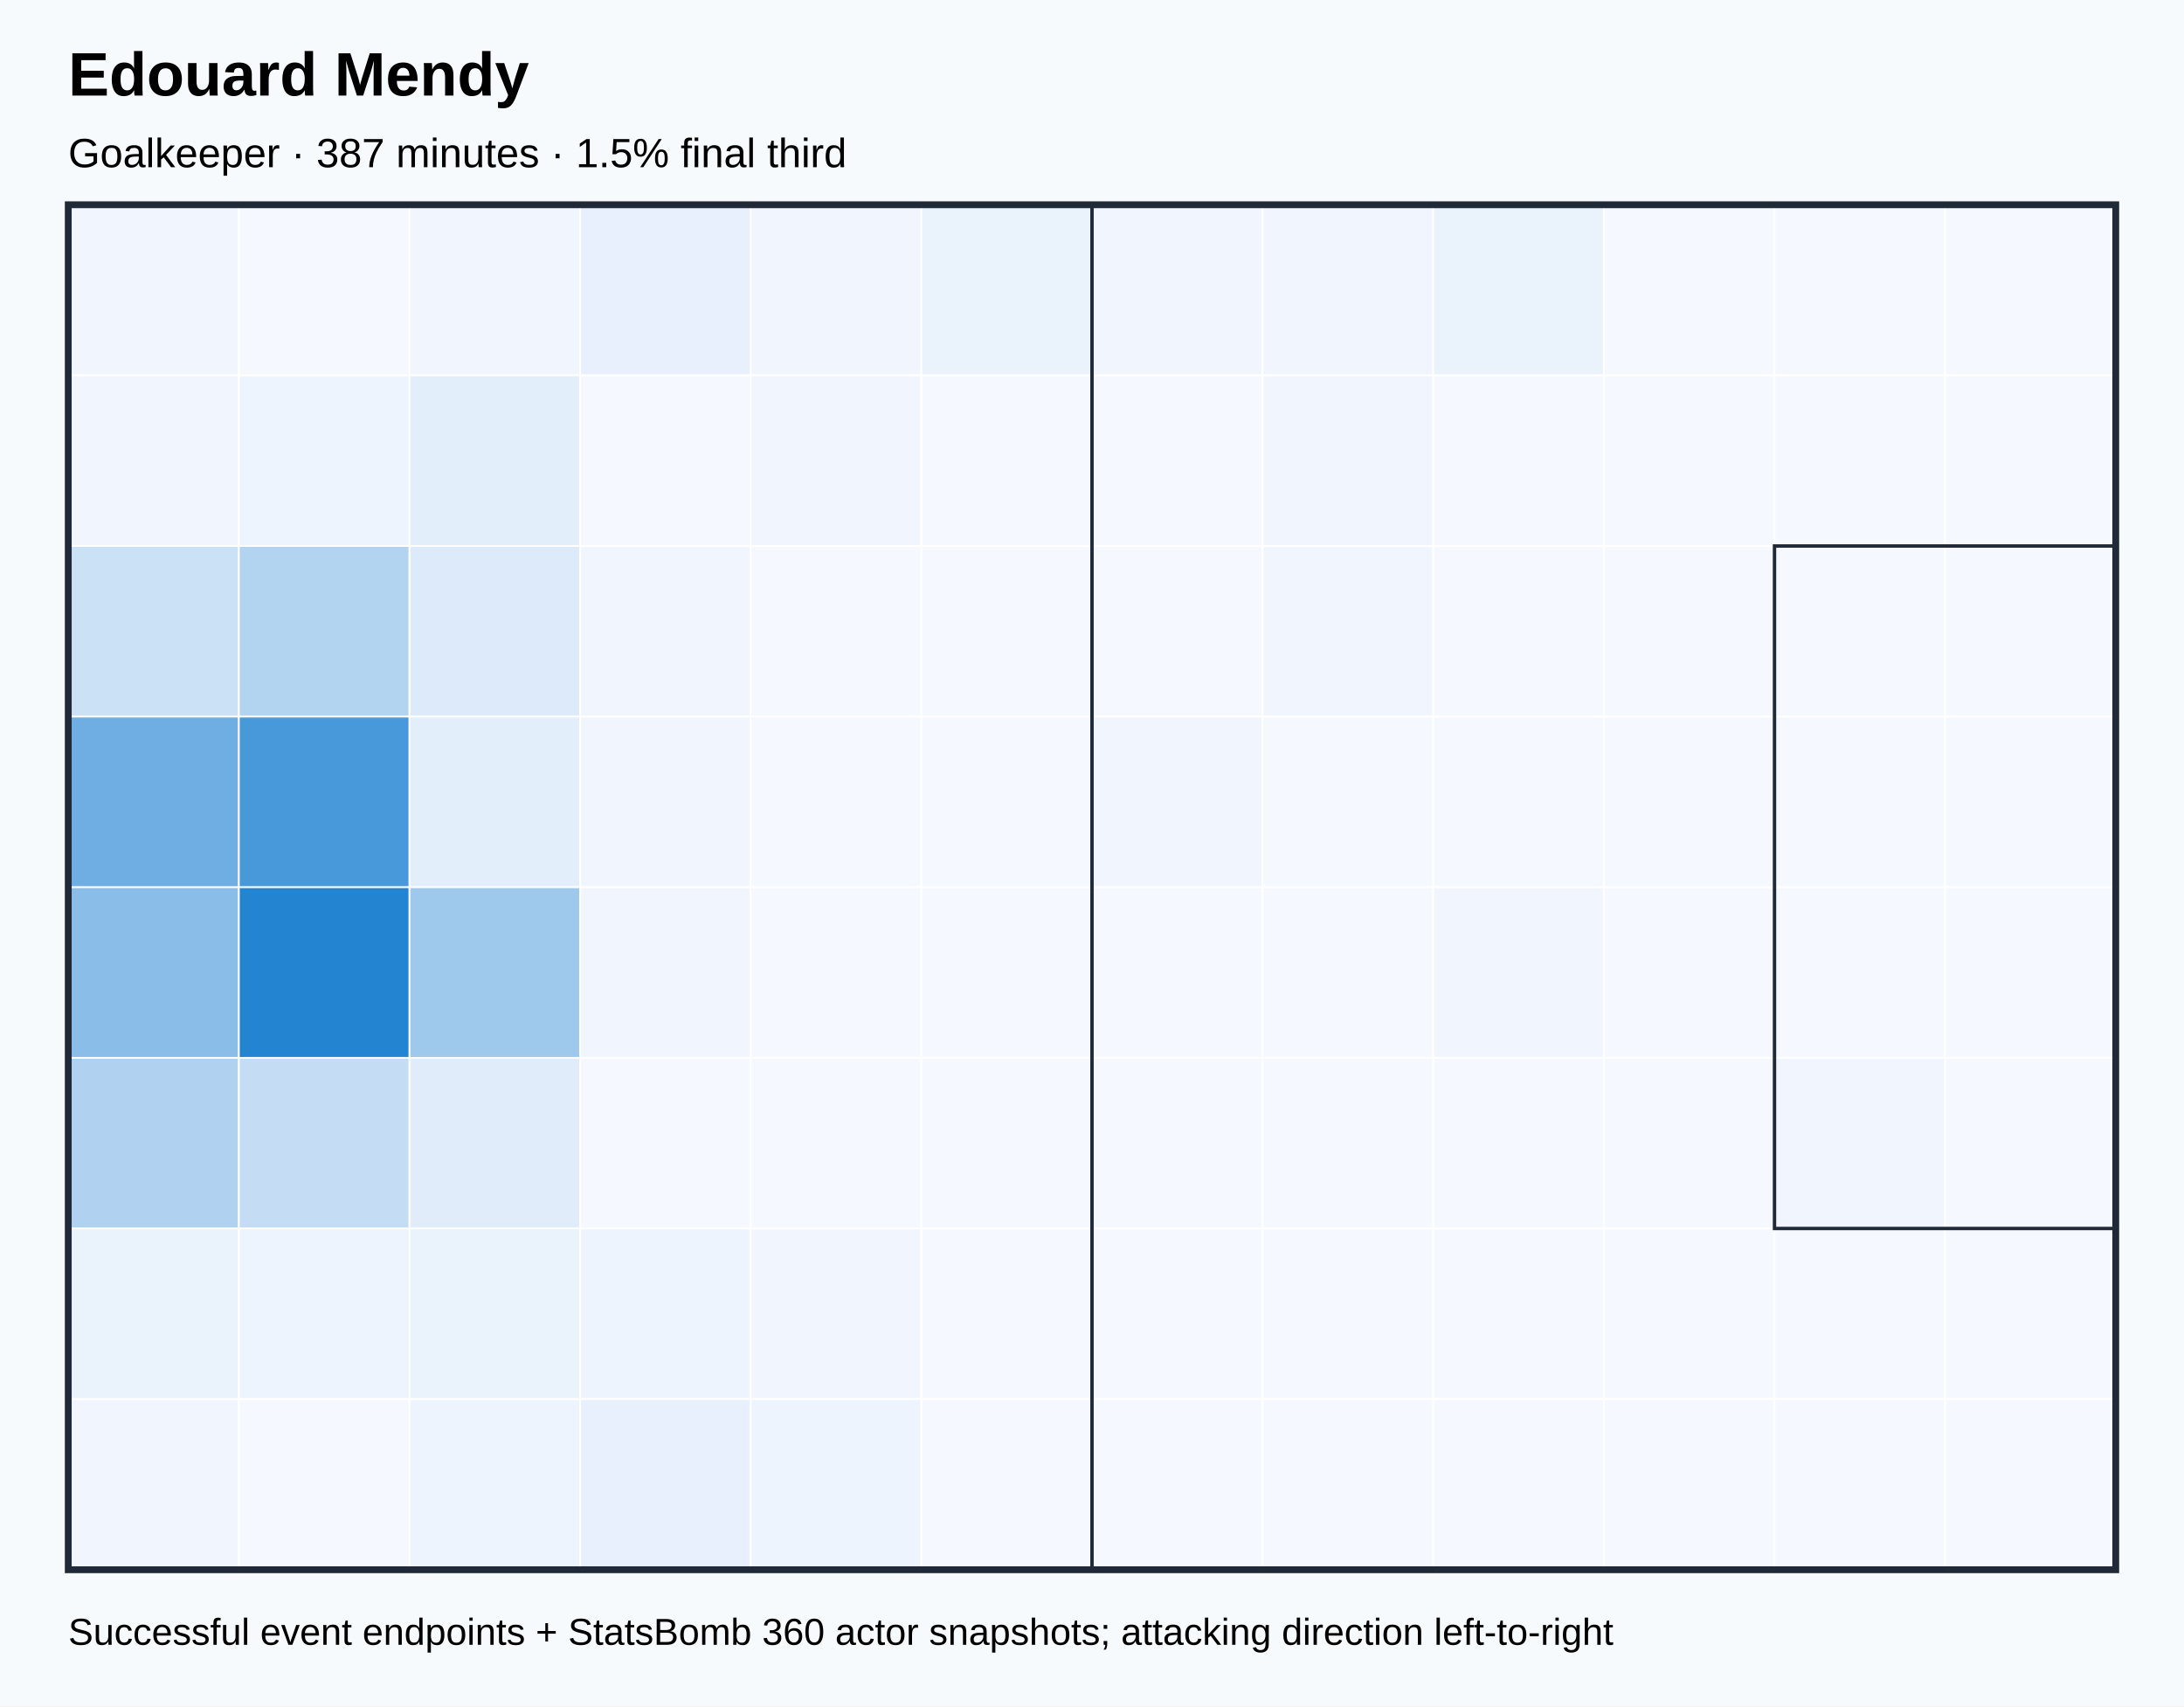
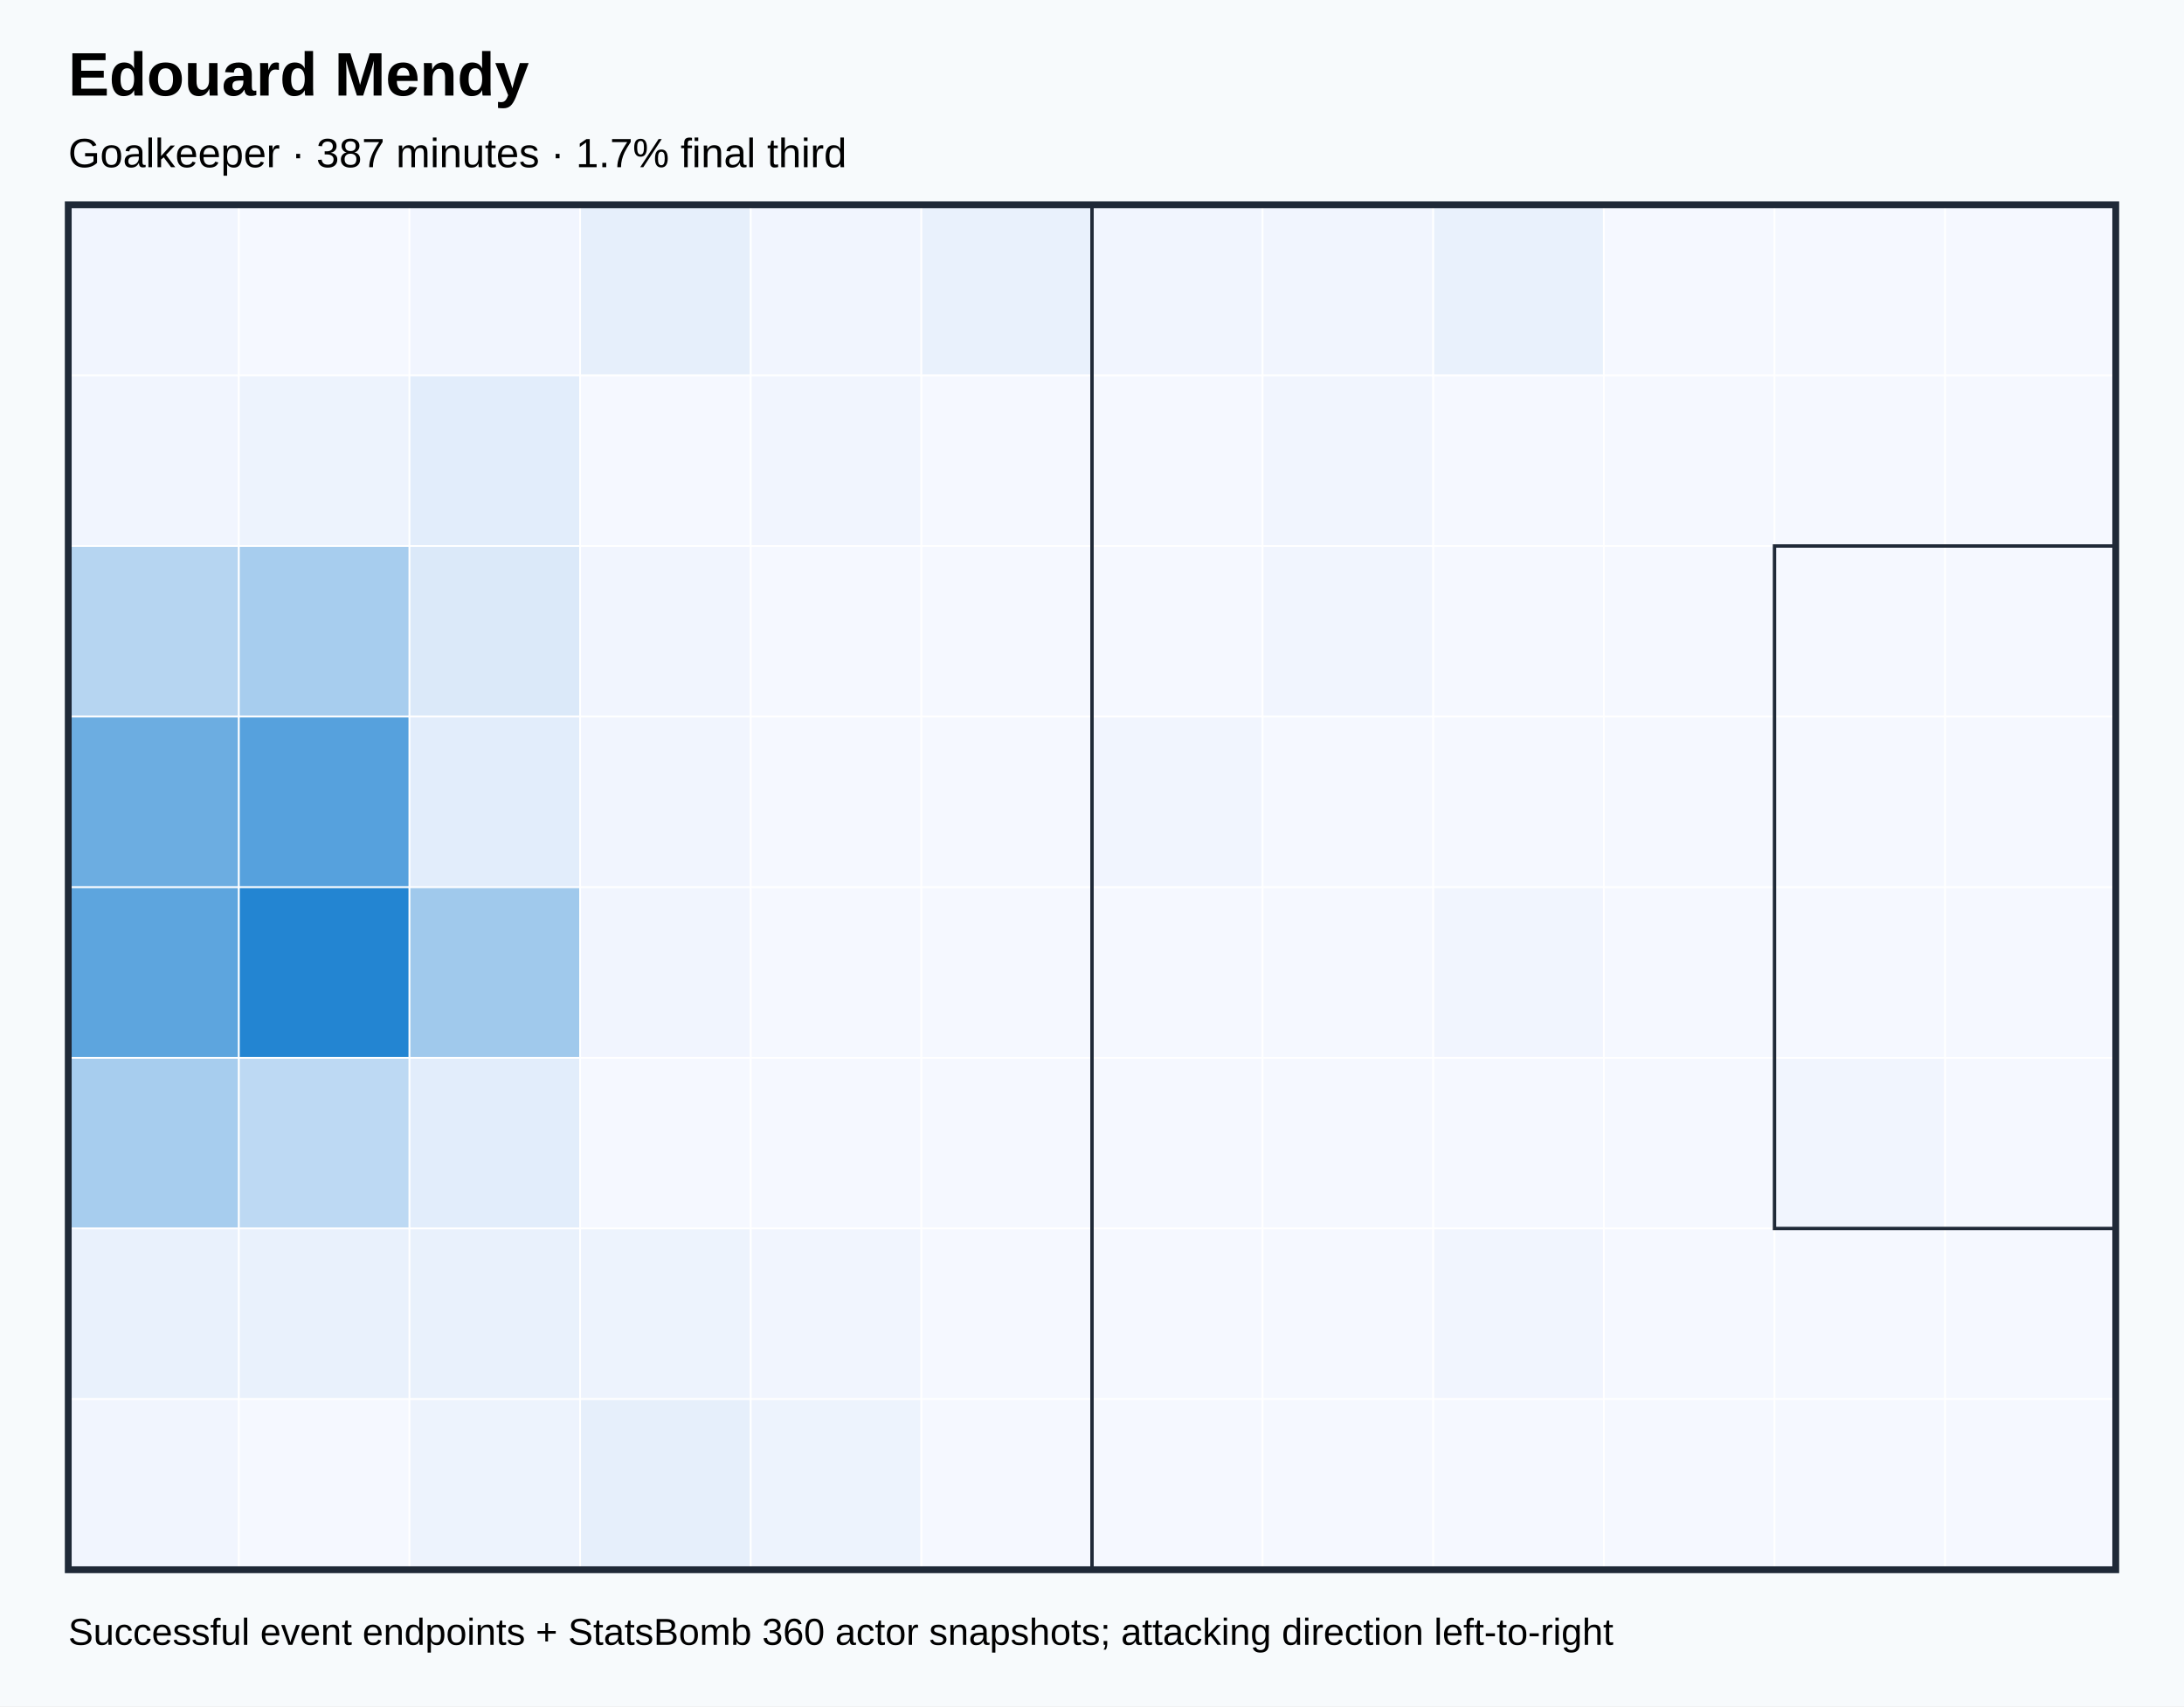
<svg xmlns="http://www.w3.org/2000/svg" width="640" height="500" viewBox="0 0 640 500" role="img">
  <rect width="640" height="500" fill="#f7fafc" />
  <text x="20" y="28" font-family="Arial" font-size="18" font-weight="700">Edouard Mendy</text>
-   <text x="20" y="49" font-family="Arial" font-size="12">Goalkeeper · 387 minutes · 1.5% final third</text>
-   <rect x="20" y="60" width="50" height="50" fill="rgb(241,246,254)" stroke="#ffffff" stroke-width="0.5" />
-   <rect x="20" y="110" width="50" height="50" fill="rgb(241,246,254)" stroke="#ffffff" stroke-width="0.5" />
-   <rect x="20" y="160" width="50" height="50" fill="rgb(203,225,246)" stroke="#ffffff" stroke-width="0.5" />
-   <rect x="20" y="210" width="50" height="50" fill="rgb(110,174,226)" stroke="#ffffff" stroke-width="0.5" />
-   <rect x="20" y="260" width="50" height="50" fill="rgb(138,189,232)" stroke="#ffffff" stroke-width="0.5" />
-   <rect x="20" y="310" width="50" height="50" fill="rgb(176,210,240)" stroke="#ffffff" stroke-width="0.5" />
-   <rect x="20" y="360" width="50" height="50" fill="rgb(234,242,252)" stroke="#ffffff" stroke-width="0.5" />
-   <rect x="20" y="410" width="50" height="50" fill="rgb(241,246,254)" stroke="#ffffff" stroke-width="0.5" />
+   <text x="20" y="49" font-family="Arial" font-size="12">Goalkeeper · 387 minutes · 1.7% final third</text>
+   <rect x="20" y="60" width="50" height="50" fill="rgb(241,245,254)" stroke="#ffffff" stroke-width="0.5" />
+   <rect x="20" y="110" width="50" height="50" fill="rgb(241,245,254)" stroke="#ffffff" stroke-width="0.5" />
+   <rect x="20" y="160" width="50" height="50" fill="rgb(182,213,241)" stroke="#ffffff" stroke-width="0.5" />
+   <rect x="20" y="210" width="50" height="50" fill="rgb(108,173,225)" stroke="#ffffff" stroke-width="0.5" />
+   <rect x="20" y="260" width="50" height="50" fill="rgb(93,165,222)" stroke="#ffffff" stroke-width="0.5" />
+   <rect x="20" y="310" width="50" height="50" fill="rgb(167,205,238)" stroke="#ffffff" stroke-width="0.5" />
+   <rect x="20" y="360" width="50" height="50" fill="rgb(233,241,252)" stroke="#ffffff" stroke-width="0.5" />
+   <rect x="20" y="410" width="50" height="50" fill="rgb(241,245,254)" stroke="#ffffff" stroke-width="0.5" />
  <rect x="70" y="60" width="50" height="50" fill="rgb(245,248,255)" stroke="#ffffff" stroke-width="0.5" />
-   <rect x="70" y="110" width="50" height="50" fill="rgb(238,244,253)" stroke="#ffffff" stroke-width="0.5" />
-   <rect x="70" y="160" width="50" height="50" fill="rgb(179,212,240)" stroke="#ffffff" stroke-width="0.5" />
-   <rect x="70" y="210" width="50" height="50" fill="rgb(72,153,218)" stroke="#ffffff" stroke-width="0.5" />
+   <rect x="70" y="110" width="50" height="50" fill="rgb(237,243,253)" stroke="#ffffff" stroke-width="0.5" />
+   <rect x="70" y="160" width="50" height="50" fill="rgb(167,205,238)" stroke="#ffffff" stroke-width="0.5" />
+   <rect x="70" y="210" width="50" height="50" fill="rgb(86,161,221)" stroke="#ffffff" stroke-width="0.5" />
  <rect x="70" y="260" width="50" height="50" fill="rgb(35,133,210)" stroke="#ffffff" stroke-width="0.5" />
-   <rect x="70" y="310" width="50" height="50" fill="rgb(196,221,244)" stroke="#ffffff" stroke-width="0.5" />
-   <rect x="70" y="360" width="50" height="50" fill="rgb(238,244,253)" stroke="#ffffff" stroke-width="0.5" />
+   <rect x="70" y="310" width="50" height="50" fill="rgb(189,217,243)" stroke="#ffffff" stroke-width="0.5" />
+   <rect x="70" y="360" width="50" height="50" fill="rgb(233,241,252)" stroke="#ffffff" stroke-width="0.5" />
  <rect x="70" y="410" width="50" height="50" fill="rgb(245,248,255)" stroke="#ffffff" stroke-width="0.5" />
-   <rect x="120" y="60" width="50" height="50" fill="rgb(241,246,254)" stroke="#ffffff" stroke-width="0.5" />
-   <rect x="120" y="110" width="50" height="50" fill="rgb(227,238,251)" stroke="#ffffff" stroke-width="0.5" />
-   <rect x="120" y="160" width="50" height="50" fill="rgb(220,234,249)" stroke="#ffffff" stroke-width="0.5" />
-   <rect x="120" y="210" width="50" height="50" fill="rgb(227,238,251)" stroke="#ffffff" stroke-width="0.5" />
-   <rect x="120" y="260" width="50" height="50" fill="rgb(158,200,236)" stroke="#ffffff" stroke-width="0.5" />
-   <rect x="120" y="310" width="50" height="50" fill="rgb(224,236,250)" stroke="#ffffff" stroke-width="0.5" />
-   <rect x="120" y="360" width="50" height="50" fill="rgb(234,242,252)" stroke="#ffffff" stroke-width="0.5" />
-   <rect x="120" y="410" width="50" height="50" fill="rgb(238,244,253)" stroke="#ffffff" stroke-width="0.5" />
-   <rect x="170" y="60" width="50" height="50" fill="rgb(231,240,252)" stroke="#ffffff" stroke-width="0.5" />
+   <rect x="120" y="60" width="50" height="50" fill="rgb(241,245,254)" stroke="#ffffff" stroke-width="0.5" />
+   <rect x="120" y="110" width="50" height="50" fill="rgb(226,237,251)" stroke="#ffffff" stroke-width="0.5" />
+   <rect x="120" y="160" width="50" height="50" fill="rgb(219,233,249)" stroke="#ffffff" stroke-width="0.5" />
+   <rect x="120" y="210" width="50" height="50" fill="rgb(226,237,251)" stroke="#ffffff" stroke-width="0.5" />
+   <rect x="120" y="260" width="50" height="50" fill="rgb(160,201,236)" stroke="#ffffff" stroke-width="0.5" />
+   <rect x="120" y="310" width="50" height="50" fill="rgb(226,237,251)" stroke="#ffffff" stroke-width="0.5" />
+   <rect x="120" y="360" width="50" height="50" fill="rgb(233,241,252)" stroke="#ffffff" stroke-width="0.5" />
+   <rect x="120" y="410" width="50" height="50" fill="rgb(237,243,253)" stroke="#ffffff" stroke-width="0.5" />
+   <rect x="170" y="60" width="50" height="50" fill="rgb(230,239,251)" stroke="#ffffff" stroke-width="0.5" />
  <rect x="170" y="110" width="50" height="50" fill="rgb(245,248,255)" stroke="#ffffff" stroke-width="0.5" />
-   <rect x="170" y="160" width="50" height="50" fill="rgb(241,246,254)" stroke="#ffffff" stroke-width="0.5" />
-   <rect x="170" y="210" width="50" height="50" fill="rgb(241,246,254)" stroke="#ffffff" stroke-width="0.5" />
-   <rect x="170" y="260" width="50" height="50" fill="rgb(241,246,254)" stroke="#ffffff" stroke-width="0.5" />
+   <rect x="170" y="160" width="50" height="50" fill="rgb(241,245,254)" stroke="#ffffff" stroke-width="0.5" />
+   <rect x="170" y="210" width="50" height="50" fill="rgb(241,245,254)" stroke="#ffffff" stroke-width="0.5" />
+   <rect x="170" y="260" width="50" height="50" fill="rgb(241,245,254)" stroke="#ffffff" stroke-width="0.5" />
  <rect x="170" y="310" width="50" height="50" fill="rgb(245,248,255)" stroke="#ffffff" stroke-width="0.5" />
-   <rect x="170" y="360" width="50" height="50" fill="rgb(238,244,253)" stroke="#ffffff" stroke-width="0.5" />
-   <rect x="170" y="410" width="50" height="50" fill="rgb(231,240,252)" stroke="#ffffff" stroke-width="0.5" />
-   <rect x="220" y="60" width="50" height="50" fill="rgb(241,246,254)" stroke="#ffffff" stroke-width="0.5" />
-   <rect x="220" y="110" width="50" height="50" fill="rgb(241,246,254)" stroke="#ffffff" stroke-width="0.5" />
+   <rect x="170" y="360" width="50" height="50" fill="rgb(237,243,253)" stroke="#ffffff" stroke-width="0.5" />
+   <rect x="170" y="410" width="50" height="50" fill="rgb(230,239,251)" stroke="#ffffff" stroke-width="0.5" />
+   <rect x="220" y="60" width="50" height="50" fill="rgb(241,245,254)" stroke="#ffffff" stroke-width="0.5" />
+   <rect x="220" y="110" width="50" height="50" fill="rgb(241,245,254)" stroke="#ffffff" stroke-width="0.5" />
  <rect x="220" y="160" width="50" height="50" fill="rgb(245,248,255)" stroke="#ffffff" stroke-width="0.5" />
  <rect x="220" y="210" width="50" height="50" fill="rgb(245,248,255)" stroke="#ffffff" stroke-width="0.5" />
  <rect x="220" y="260" width="50" height="50" fill="rgb(245,248,255)" stroke="#ffffff" stroke-width="0.5" />
  <rect x="220" y="310" width="50" height="50" fill="rgb(245,248,255)" stroke="#ffffff" stroke-width="0.5" />
-   <rect x="220" y="360" width="50" height="50" fill="rgb(241,246,254)" stroke="#ffffff" stroke-width="0.5" />
-   <rect x="220" y="410" width="50" height="50" fill="rgb(238,244,253)" stroke="#ffffff" stroke-width="0.5" />
-   <rect x="270" y="60" width="50" height="50" fill="rgb(234,242,252)" stroke="#ffffff" stroke-width="0.5" />
+   <rect x="220" y="360" width="50" height="50" fill="rgb(241,245,254)" stroke="#ffffff" stroke-width="0.5" />
+   <rect x="220" y="410" width="50" height="50" fill="rgb(237,243,253)" stroke="#ffffff" stroke-width="0.5" />
+   <rect x="270" y="60" width="50" height="50" fill="rgb(233,241,252)" stroke="#ffffff" stroke-width="0.5" />
  <rect x="270" y="110" width="50" height="50" fill="rgb(245,248,255)" stroke="#ffffff" stroke-width="0.5" />
  <rect x="270" y="160" width="50" height="50" fill="rgb(245,248,255)" stroke="#ffffff" stroke-width="0.5" />
  <rect x="270" y="210" width="50" height="50" fill="rgb(245,248,255)" stroke="#ffffff" stroke-width="0.5" />
  <rect x="270" y="260" width="50" height="50" fill="rgb(245,248,255)" stroke="#ffffff" stroke-width="0.5" />
  <rect x="270" y="310" width="50" height="50" fill="rgb(245,248,255)" stroke="#ffffff" stroke-width="0.5" />
  <rect x="270" y="360" width="50" height="50" fill="rgb(245,248,255)" stroke="#ffffff" stroke-width="0.5" />
  <rect x="270" y="410" width="50" height="50" fill="rgb(245,248,255)" stroke="#ffffff" stroke-width="0.5" />
-   <rect x="320" y="60" width="50" height="50" fill="rgb(241,246,254)" stroke="#ffffff" stroke-width="0.5" />
+   <rect x="320" y="60" width="50" height="50" fill="rgb(241,245,254)" stroke="#ffffff" stroke-width="0.5" />
  <rect x="320" y="110" width="50" height="50" fill="rgb(245,248,255)" stroke="#ffffff" stroke-width="0.5" />
  <rect x="320" y="160" width="50" height="50" fill="rgb(245,248,255)" stroke="#ffffff" stroke-width="0.5" />
-   <rect x="320" y="210" width="50" height="50" fill="rgb(241,246,254)" stroke="#ffffff" stroke-width="0.5" />
+   <rect x="320" y="210" width="50" height="50" fill="rgb(241,245,254)" stroke="#ffffff" stroke-width="0.5" />
  <rect x="320" y="260" width="50" height="50" fill="rgb(245,248,255)" stroke="#ffffff" stroke-width="0.5" />
  <rect x="320" y="310" width="50" height="50" fill="rgb(245,248,255)" stroke="#ffffff" stroke-width="0.5" />
  <rect x="320" y="360" width="50" height="50" fill="rgb(245,248,255)" stroke="#ffffff" stroke-width="0.5" />
  <rect x="320" y="410" width="50" height="50" fill="rgb(245,248,255)" stroke="#ffffff" stroke-width="0.5" />
-   <rect x="370" y="60" width="50" height="50" fill="rgb(241,246,254)" stroke="#ffffff" stroke-width="0.5" />
-   <rect x="370" y="110" width="50" height="50" fill="rgb(241,246,254)" stroke="#ffffff" stroke-width="0.5" />
-   <rect x="370" y="160" width="50" height="50" fill="rgb(241,246,254)" stroke="#ffffff" stroke-width="0.5" />
+   <rect x="370" y="60" width="50" height="50" fill="rgb(241,245,254)" stroke="#ffffff" stroke-width="0.5" />
+   <rect x="370" y="110" width="50" height="50" fill="rgb(241,245,254)" stroke="#ffffff" stroke-width="0.5" />
+   <rect x="370" y="160" width="50" height="50" fill="rgb(241,245,254)" stroke="#ffffff" stroke-width="0.5" />
  <rect x="370" y="210" width="50" height="50" fill="rgb(245,248,255)" stroke="#ffffff" stroke-width="0.5" />
  <rect x="370" y="260" width="50" height="50" fill="rgb(245,248,255)" stroke="#ffffff" stroke-width="0.5" />
  <rect x="370" y="310" width="50" height="50" fill="rgb(245,248,255)" stroke="#ffffff" stroke-width="0.5" />
  <rect x="370" y="360" width="50" height="50" fill="rgb(245,248,255)" stroke="#ffffff" stroke-width="0.5" />
  <rect x="370" y="410" width="50" height="50" fill="rgb(245,248,255)" stroke="#ffffff" stroke-width="0.5" />
-   <rect x="420" y="60" width="50" height="50" fill="rgb(234,242,252)" stroke="#ffffff" stroke-width="0.5" />
+   <rect x="420" y="60" width="50" height="50" fill="rgb(233,241,252)" stroke="#ffffff" stroke-width="0.5" />
  <rect x="420" y="110" width="50" height="50" fill="rgb(245,248,255)" stroke="#ffffff" stroke-width="0.5" />
  <rect x="420" y="160" width="50" height="50" fill="rgb(245,248,255)" stroke="#ffffff" stroke-width="0.5" />
  <rect x="420" y="210" width="50" height="50" fill="rgb(245,248,255)" stroke="#ffffff" stroke-width="0.5" />
-   <rect x="420" y="260" width="50" height="50" fill="rgb(241,246,254)" stroke="#ffffff" stroke-width="0.5" />
+   <rect x="420" y="260" width="50" height="50" fill="rgb(241,245,254)" stroke="#ffffff" stroke-width="0.5" />
  <rect x="420" y="310" width="50" height="50" fill="rgb(245,248,255)" stroke="#ffffff" stroke-width="0.5" />
-   <rect x="420" y="360" width="50" height="50" fill="rgb(245,248,255)" stroke="#ffffff" stroke-width="0.5" />
+   <rect x="420" y="360" width="50" height="50" fill="rgb(241,245,254)" stroke="#ffffff" stroke-width="0.5" />
  <rect x="420" y="410" width="50" height="50" fill="rgb(245,248,255)" stroke="#ffffff" stroke-width="0.5" />
  <rect x="470" y="60" width="50" height="50" fill="rgb(245,248,255)" stroke="#ffffff" stroke-width="0.5" />
  <rect x="470" y="110" width="50" height="50" fill="rgb(245,248,255)" stroke="#ffffff" stroke-width="0.5" />
  <rect x="470" y="160" width="50" height="50" fill="rgb(245,248,255)" stroke="#ffffff" stroke-width="0.5" />
  <rect x="470" y="210" width="50" height="50" fill="rgb(245,248,255)" stroke="#ffffff" stroke-width="0.5" />
  <rect x="470" y="260" width="50" height="50" fill="rgb(245,248,255)" stroke="#ffffff" stroke-width="0.5" />
  <rect x="470" y="310" width="50" height="50" fill="rgb(245,248,255)" stroke="#ffffff" stroke-width="0.5" />
  <rect x="470" y="360" width="50" height="50" fill="rgb(245,248,255)" stroke="#ffffff" stroke-width="0.5" />
  <rect x="470" y="410" width="50" height="50" fill="rgb(245,248,255)" stroke="#ffffff" stroke-width="0.5" />
  <rect x="520" y="60" width="50" height="50" fill="rgb(245,248,255)" stroke="#ffffff" stroke-width="0.5" />
  <rect x="520" y="110" width="50" height="50" fill="rgb(245,248,255)" stroke="#ffffff" stroke-width="0.5" />
  <rect x="520" y="160" width="50" height="50" fill="rgb(245,248,255)" stroke="#ffffff" stroke-width="0.5" />
  <rect x="520" y="210" width="50" height="50" fill="rgb(245,248,255)" stroke="#ffffff" stroke-width="0.5" />
  <rect x="520" y="260" width="50" height="50" fill="rgb(245,248,255)" stroke="#ffffff" stroke-width="0.5" />
-   <rect x="520" y="310" width="50" height="50" fill="rgb(241,246,254)" stroke="#ffffff" stroke-width="0.5" />
+   <rect x="520" y="310" width="50" height="50" fill="rgb(241,245,254)" stroke="#ffffff" stroke-width="0.5" />
  <rect x="520" y="360" width="50" height="50" fill="rgb(245,248,255)" stroke="#ffffff" stroke-width="0.5" />
  <rect x="520" y="410" width="50" height="50" fill="rgb(245,248,255)" stroke="#ffffff" stroke-width="0.5" />
  <rect x="570" y="60" width="50" height="50" fill="rgb(245,248,255)" stroke="#ffffff" stroke-width="0.5" />
  <rect x="570" y="110" width="50" height="50" fill="rgb(245,248,255)" stroke="#ffffff" stroke-width="0.5" />
  <rect x="570" y="160" width="50" height="50" fill="rgb(245,248,255)" stroke="#ffffff" stroke-width="0.5" />
  <rect x="570" y="210" width="50" height="50" fill="rgb(245,248,255)" stroke="#ffffff" stroke-width="0.5" />
  <rect x="570" y="260" width="50" height="50" fill="rgb(245,248,255)" stroke="#ffffff" stroke-width="0.5" />
  <rect x="570" y="310" width="50" height="50" fill="rgb(245,248,255)" stroke="#ffffff" stroke-width="0.5" />
  <rect x="570" y="360" width="50" height="50" fill="rgb(245,248,255)" stroke="#ffffff" stroke-width="0.5" />
  <rect x="570" y="410" width="50" height="50" fill="rgb(245,248,255)" stroke="#ffffff" stroke-width="0.5" />
  <rect x="20" y="60" width="600" height="400" fill="none" stroke="#1f2937" stroke-width="2" />
  <line x1="320" y1="60" x2="320" y2="460" stroke="#1f2937" stroke-width="1" />
  <rect x="520" y="160" width="100" height="200" fill="none" stroke="#1f2937" />
  <text x="20" y="482" font-family="Arial" font-size="11">Successful event endpoints + StatsBomb 360 actor snapshots; attacking direction left-to-right</text>
</svg>
